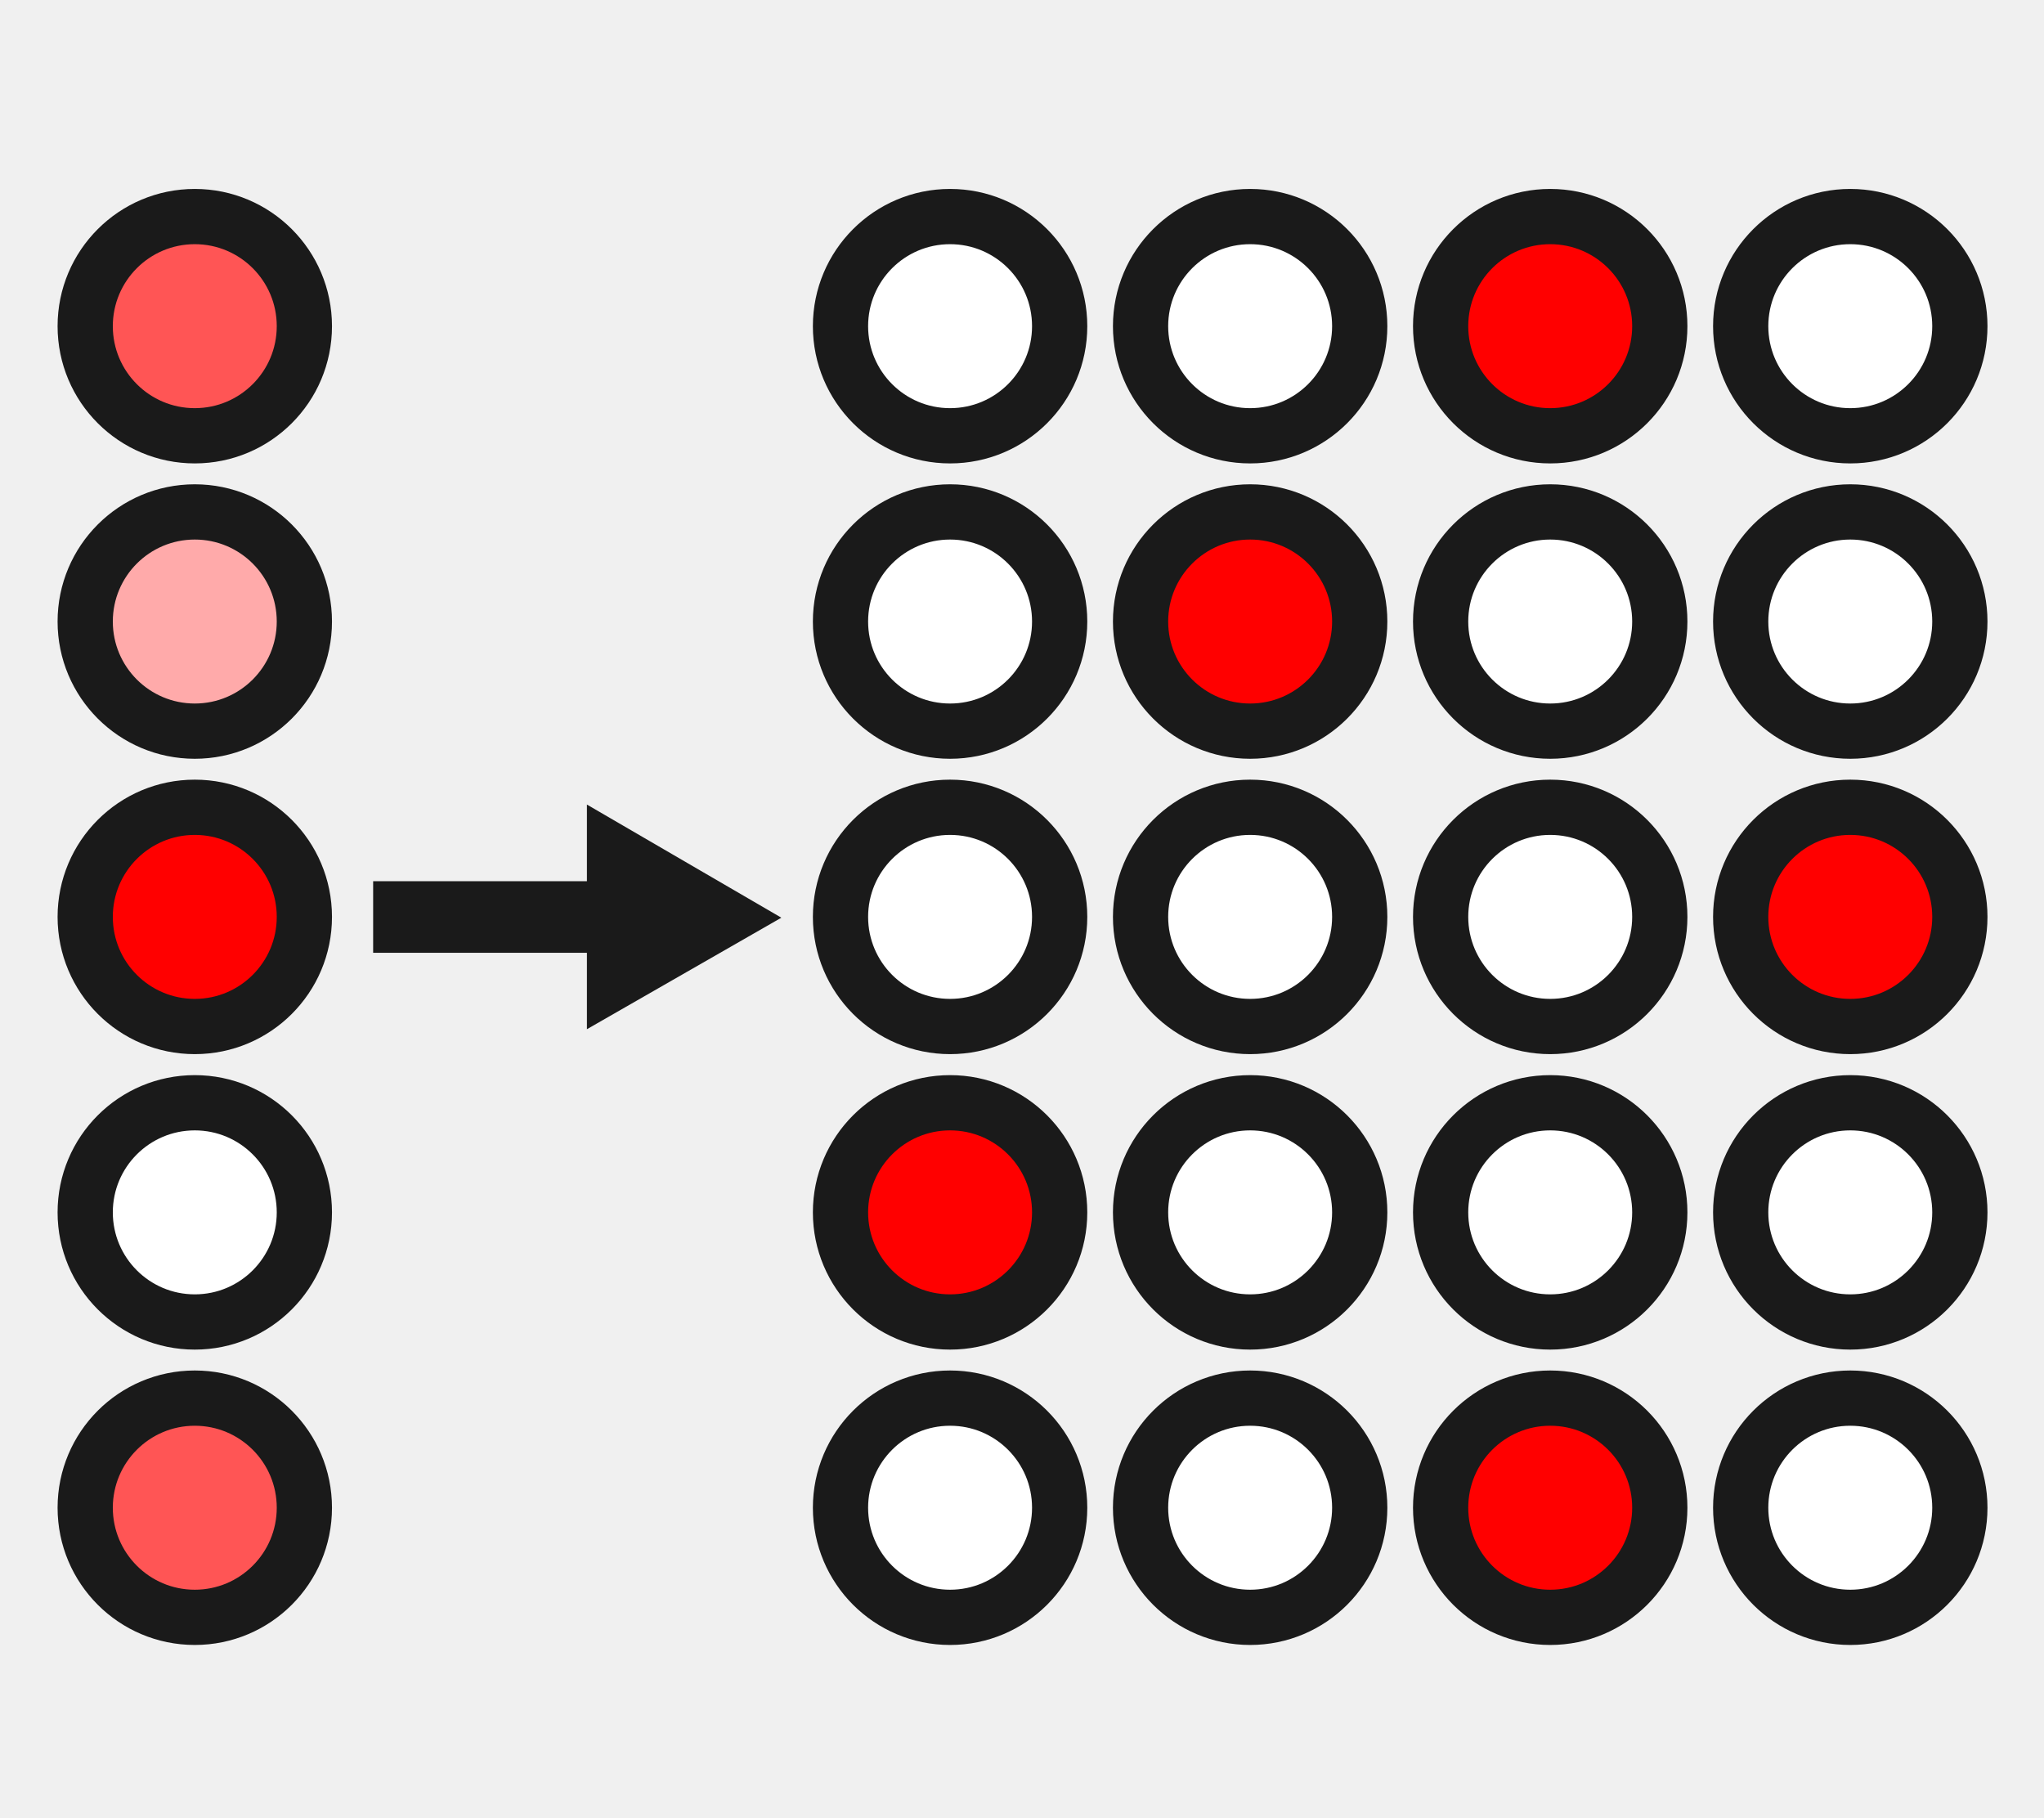
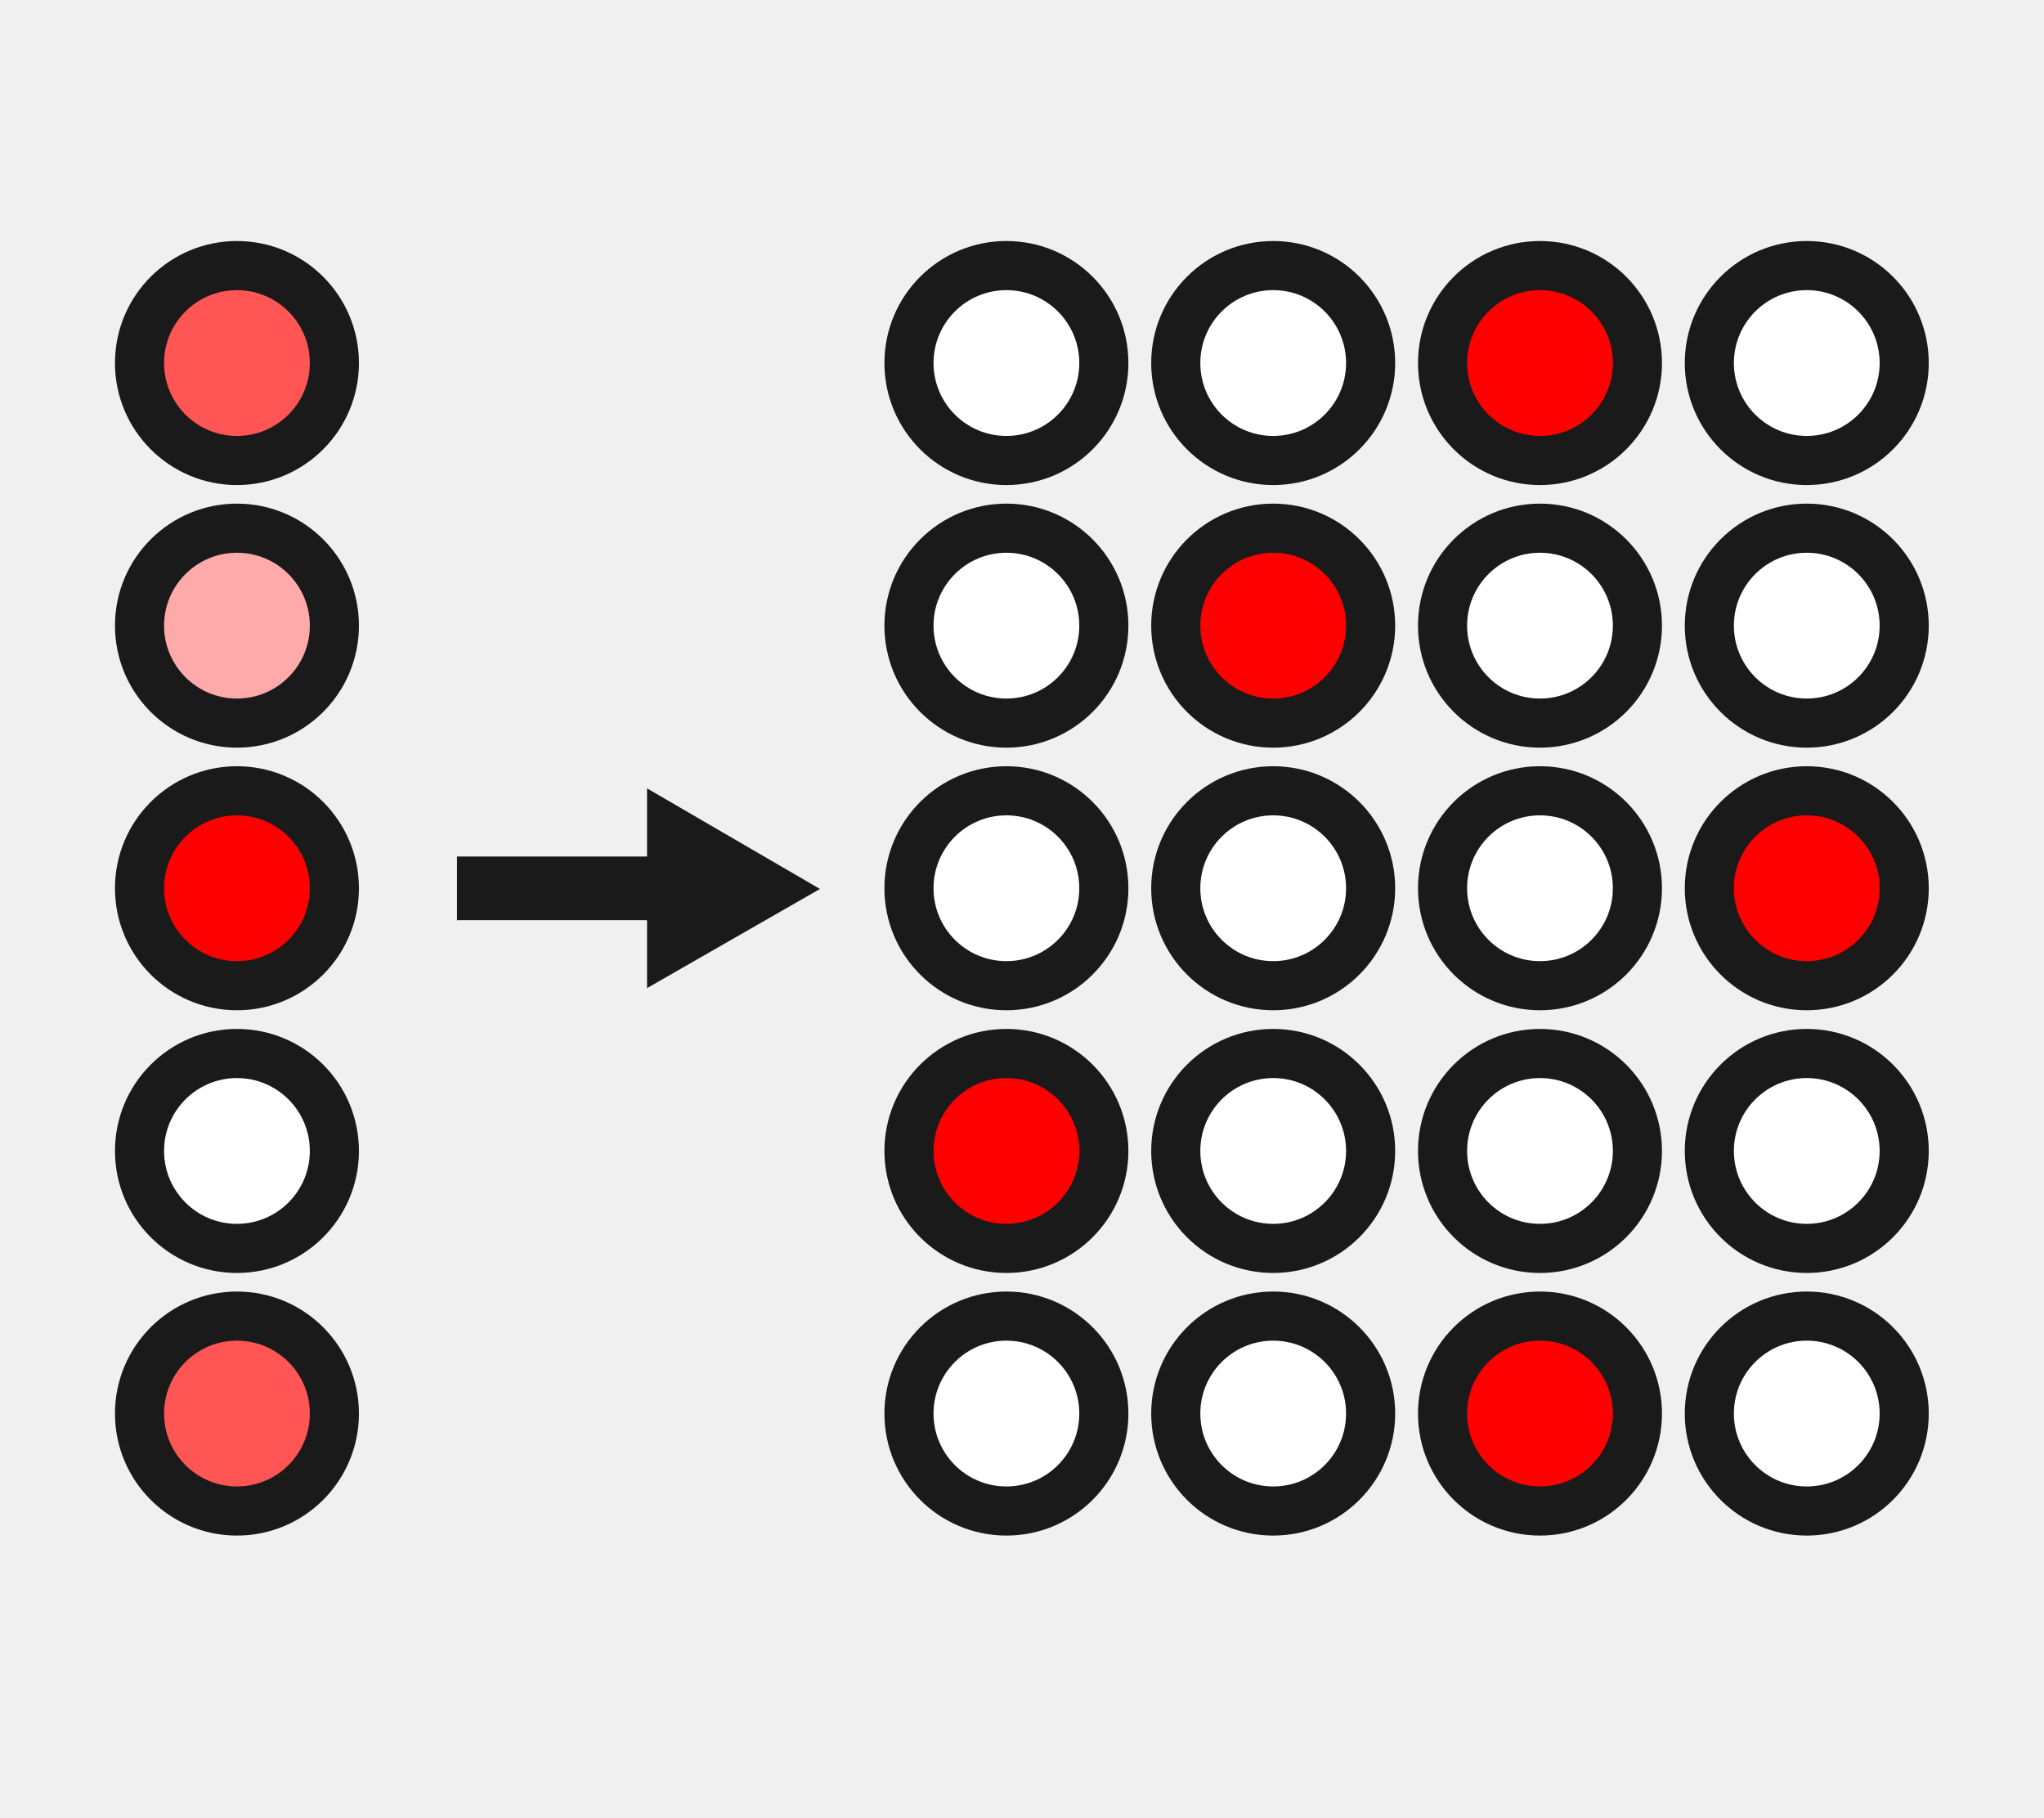
<svg xmlns="http://www.w3.org/2000/svg" width="18.345mm" height="16.306mm" viewBox="0 0 18.345 16.306" version="1.1" id="svg8">
  <defs id="defs2" />
  <g id="layer1" transform="translate(-53.44961,-76.18607)">
-     <g id="g908" transform="matrix(1.284637,0,0,1.284637,-21.26618,7.456614)">
+     <g id="g908" transform="matrix(1.142167,0,0,1.142167,-11.85603,15.73425)">
      <path id="path902" d="m 60.768,59.906 h 1.76" style="fill:none;stroke:#1a1a1a;stroke-width:0.5;stroke-linecap:butt;stroke-linejoin:miter;stroke-miterlimit:4;stroke-dasharray:none;stroke-opacity:1" />
      <path id="path904" d="m 63.355,59.91 -0.961,-0.559 v 1.11 z" style="fill:#1a1a1a;stroke:#1a1a1a;stroke-width:0.265px;stroke-linecap:butt;stroke-linejoin:miter;stroke-opacity:1" />
    </g>
-     <g id="g900-6" transform="matrix(0,0.9914683,-0.9914683,0,126.4249,22.34323)">
+     <g id="g900-6" transform="matrix(0,0.8815118,-0.8815118,0,118.9041,28.9699)">
      <circle r="0.992" cy="71.84" cx="57.258" id="path829-3-2" style="fill:#ff5555;fill-opacity:1;stroke:#1a1a1a;stroke-width:0.5;stroke-linecap:round;stroke-miterlimit:4;stroke-dasharray:none;stroke-opacity:1" />
      <circle r="0.992" cy="71.84" cx="59.931" id="path829-3-6-9" style="fill:#ffaaaa;fill-opacity:1;stroke:#1a1a1a;stroke-width:0.5;stroke-linecap:round;stroke-miterlimit:4;stroke-dasharray:none;stroke-opacity:1" />
      <circle r="0.992" cy="71.84" cx="62.604" id="path829-3-7-1" style="fill:#ff0000;fill-opacity:1;stroke:#1a1a1a;stroke-width:0.5;stroke-linecap:round;stroke-miterlimit:4;stroke-dasharray:none;stroke-opacity:1" />
      <circle r="0.992" cy="71.84" cx="65.278" id="path829-3-5-2" style="fill:#ffffff;fill-opacity:1;stroke:#1a1a1a;stroke-width:0.5;stroke-linecap:round;stroke-miterlimit:4;stroke-dasharray:none;stroke-opacity:1" />
      <circle r="0.992" cy="71.84" cx="67.951" id="path829-3-3-7" style="fill:#ff5555;fill-opacity:1;stroke:#1a1a1a;stroke-width:0.5;stroke-linecap:round;stroke-miterlimit:4;stroke-dasharray:none;stroke-opacity:1" />
    </g>
-     <g id="g1086" transform="translate(7.912488,1.433037)">
+     <g id="g1086" transform="matrix(0.8890973,0,0,0.8890973,14.4139,10.3787)">
      <g transform="matrix(0,0.9914683,-0.9914683,0,127.9843,20.91019)" id="g900">
        <circle style="fill:#ffffff;fill-opacity:1;stroke:#1a1a1a;stroke-width:0.5;stroke-linecap:round;stroke-miterlimit:4;stroke-dasharray:none;stroke-opacity:1" id="path829-3" cx="57.258" cy="71.84" r="0.992" />
        <circle style="fill:#ff0000;fill-opacity:1;stroke:#1a1a1a;stroke-width:0.5;stroke-linecap:round;stroke-miterlimit:4;stroke-dasharray:none;stroke-opacity:1" id="path829-3-6" cx="59.931" cy="71.84" r="0.992" />
        <circle style="fill:#ffffff;fill-opacity:1;stroke:#1a1a1a;stroke-width:0.5;stroke-linecap:round;stroke-miterlimit:4;stroke-dasharray:none;stroke-opacity:1" id="path829-3-7" cx="62.604" cy="71.84" r="0.992" />
        <circle style="fill:#ffffff;fill-opacity:1;stroke:#1a1a1a;stroke-width:0.5;stroke-linecap:round;stroke-miterlimit:4;stroke-dasharray:none;stroke-opacity:1" id="path829-3-5" cx="65.278" cy="71.84" r="0.992" />
        <circle style="fill:#ffffff;fill-opacity:1;stroke:#1a1a1a;stroke-width:0.5;stroke-linecap:round;stroke-miterlimit:4;stroke-dasharray:none;stroke-opacity:1" id="path829-3-3" cx="67.951" cy="71.84" r="0.992" />
      </g>
      <g transform="matrix(0,0.9914683,-0.9914683,0,130.6774,20.91019)" id="g900-9">
        <circle style="fill:#ff0000;fill-opacity:1;stroke:#1a1a1a;stroke-width:0.5;stroke-linecap:round;stroke-miterlimit:4;stroke-dasharray:none;stroke-opacity:1" id="path829-3-36" cx="57.258" cy="71.84" r="0.992" />
        <circle style="fill:#ffffff;fill-opacity:1;stroke:#1a1a1a;stroke-width:0.5;stroke-linecap:round;stroke-miterlimit:4;stroke-dasharray:none;stroke-opacity:1" id="path829-3-6-0" cx="59.931" cy="71.84" r="0.992" />
        <circle style="fill:#ffffff;fill-opacity:1;stroke:#1a1a1a;stroke-width:0.5;stroke-linecap:round;stroke-miterlimit:4;stroke-dasharray:none;stroke-opacity:1" id="path829-3-7-6" cx="62.604" cy="71.84" r="0.992" />
        <circle style="fill:#ffffff;fill-opacity:1;stroke:#1a1a1a;stroke-width:0.5;stroke-linecap:round;stroke-miterlimit:4;stroke-dasharray:none;stroke-opacity:1" id="path829-3-5-26" cx="65.278" cy="71.84" r="0.992" />
        <circle style="fill:#ff0000;fill-opacity:1;stroke:#1a1a1a;stroke-width:0.5;stroke-linecap:round;stroke-miterlimit:4;stroke-dasharray:none;stroke-opacity:1" id="path829-3-3-1" cx="67.951" cy="71.84" r="0.992" />
      </g>
      <g transform="matrix(0,0.9914683,-0.9914683,0,133.3705,20.91019)" id="g900-7">
        <circle style="fill:#ffffff;fill-opacity:1;stroke:#1a1a1a;stroke-width:0.5;stroke-linecap:round;stroke-miterlimit:4;stroke-dasharray:none;stroke-opacity:1" id="path829-3-9" cx="57.258" cy="71.84" r="0.992" />
        <circle style="fill:#ffffff;fill-opacity:1;stroke:#1a1a1a;stroke-width:0.5;stroke-linecap:round;stroke-miterlimit:4;stroke-dasharray:none;stroke-opacity:1" id="path829-3-6-2" cx="59.931" cy="71.84" r="0.992" />
        <circle style="fill:#ff0000;fill-opacity:1;stroke:#1a1a1a;stroke-width:0.5;stroke-linecap:round;stroke-miterlimit:4;stroke-dasharray:none;stroke-opacity:1" id="path829-3-7-0" cx="62.604" cy="71.84" r="0.992" />
        <circle style="fill:#ffffff;fill-opacity:1;stroke:#1a1a1a;stroke-width:0.5;stroke-linecap:round;stroke-miterlimit:4;stroke-dasharray:none;stroke-opacity:1" id="path829-3-5-23" cx="65.278" cy="71.84" r="0.992" />
        <circle style="fill:#ffffff;fill-opacity:1;stroke:#1a1a1a;stroke-width:0.5;stroke-linecap:round;stroke-miterlimit:4;stroke-dasharray:none;stroke-opacity:1" id="path829-3-3-75" cx="67.951" cy="71.84" r="0.992" />
      </g>
      <g transform="matrix(0,0.9914683,-0.9914683,0,125.2912,20.91019)" id="g900-7-2">
        <circle style="fill:#ffffff;fill-opacity:1;stroke:#1a1a1a;stroke-width:0.5;stroke-linecap:round;stroke-miterlimit:4;stroke-dasharray:none;stroke-opacity:1" id="path829-3-9-2" cx="57.258" cy="71.84" r="0.992" />
        <circle style="fill:#ffffff;fill-opacity:1;stroke:#1a1a1a;stroke-width:0.5;stroke-linecap:round;stroke-miterlimit:4;stroke-dasharray:none;stroke-opacity:1" id="path829-3-6-2-8" cx="59.931" cy="71.84" r="0.992" />
        <circle style="fill:#ffffff;fill-opacity:1;stroke:#1a1a1a;stroke-width:0.5;stroke-linecap:round;stroke-miterlimit:4;stroke-dasharray:none;stroke-opacity:1" id="path829-3-7-0-9" cx="62.604" cy="71.84" r="0.992" />
        <circle style="fill:#ff0000;fill-opacity:1;stroke:#1a1a1a;stroke-width:0.5;stroke-linecap:round;stroke-miterlimit:4;stroke-dasharray:none;stroke-opacity:1" id="path829-3-5-23-7" cx="65.278" cy="71.84" r="0.992" />
        <circle style="fill:#ffffff;fill-opacity:1;stroke:#1a1a1a;stroke-width:0.5;stroke-linecap:round;stroke-miterlimit:4;stroke-dasharray:none;stroke-opacity:1" id="path829-3-3-75-3" cx="67.951" cy="71.84" r="0.992" />
      </g>
    </g>
  </g>
</svg>
